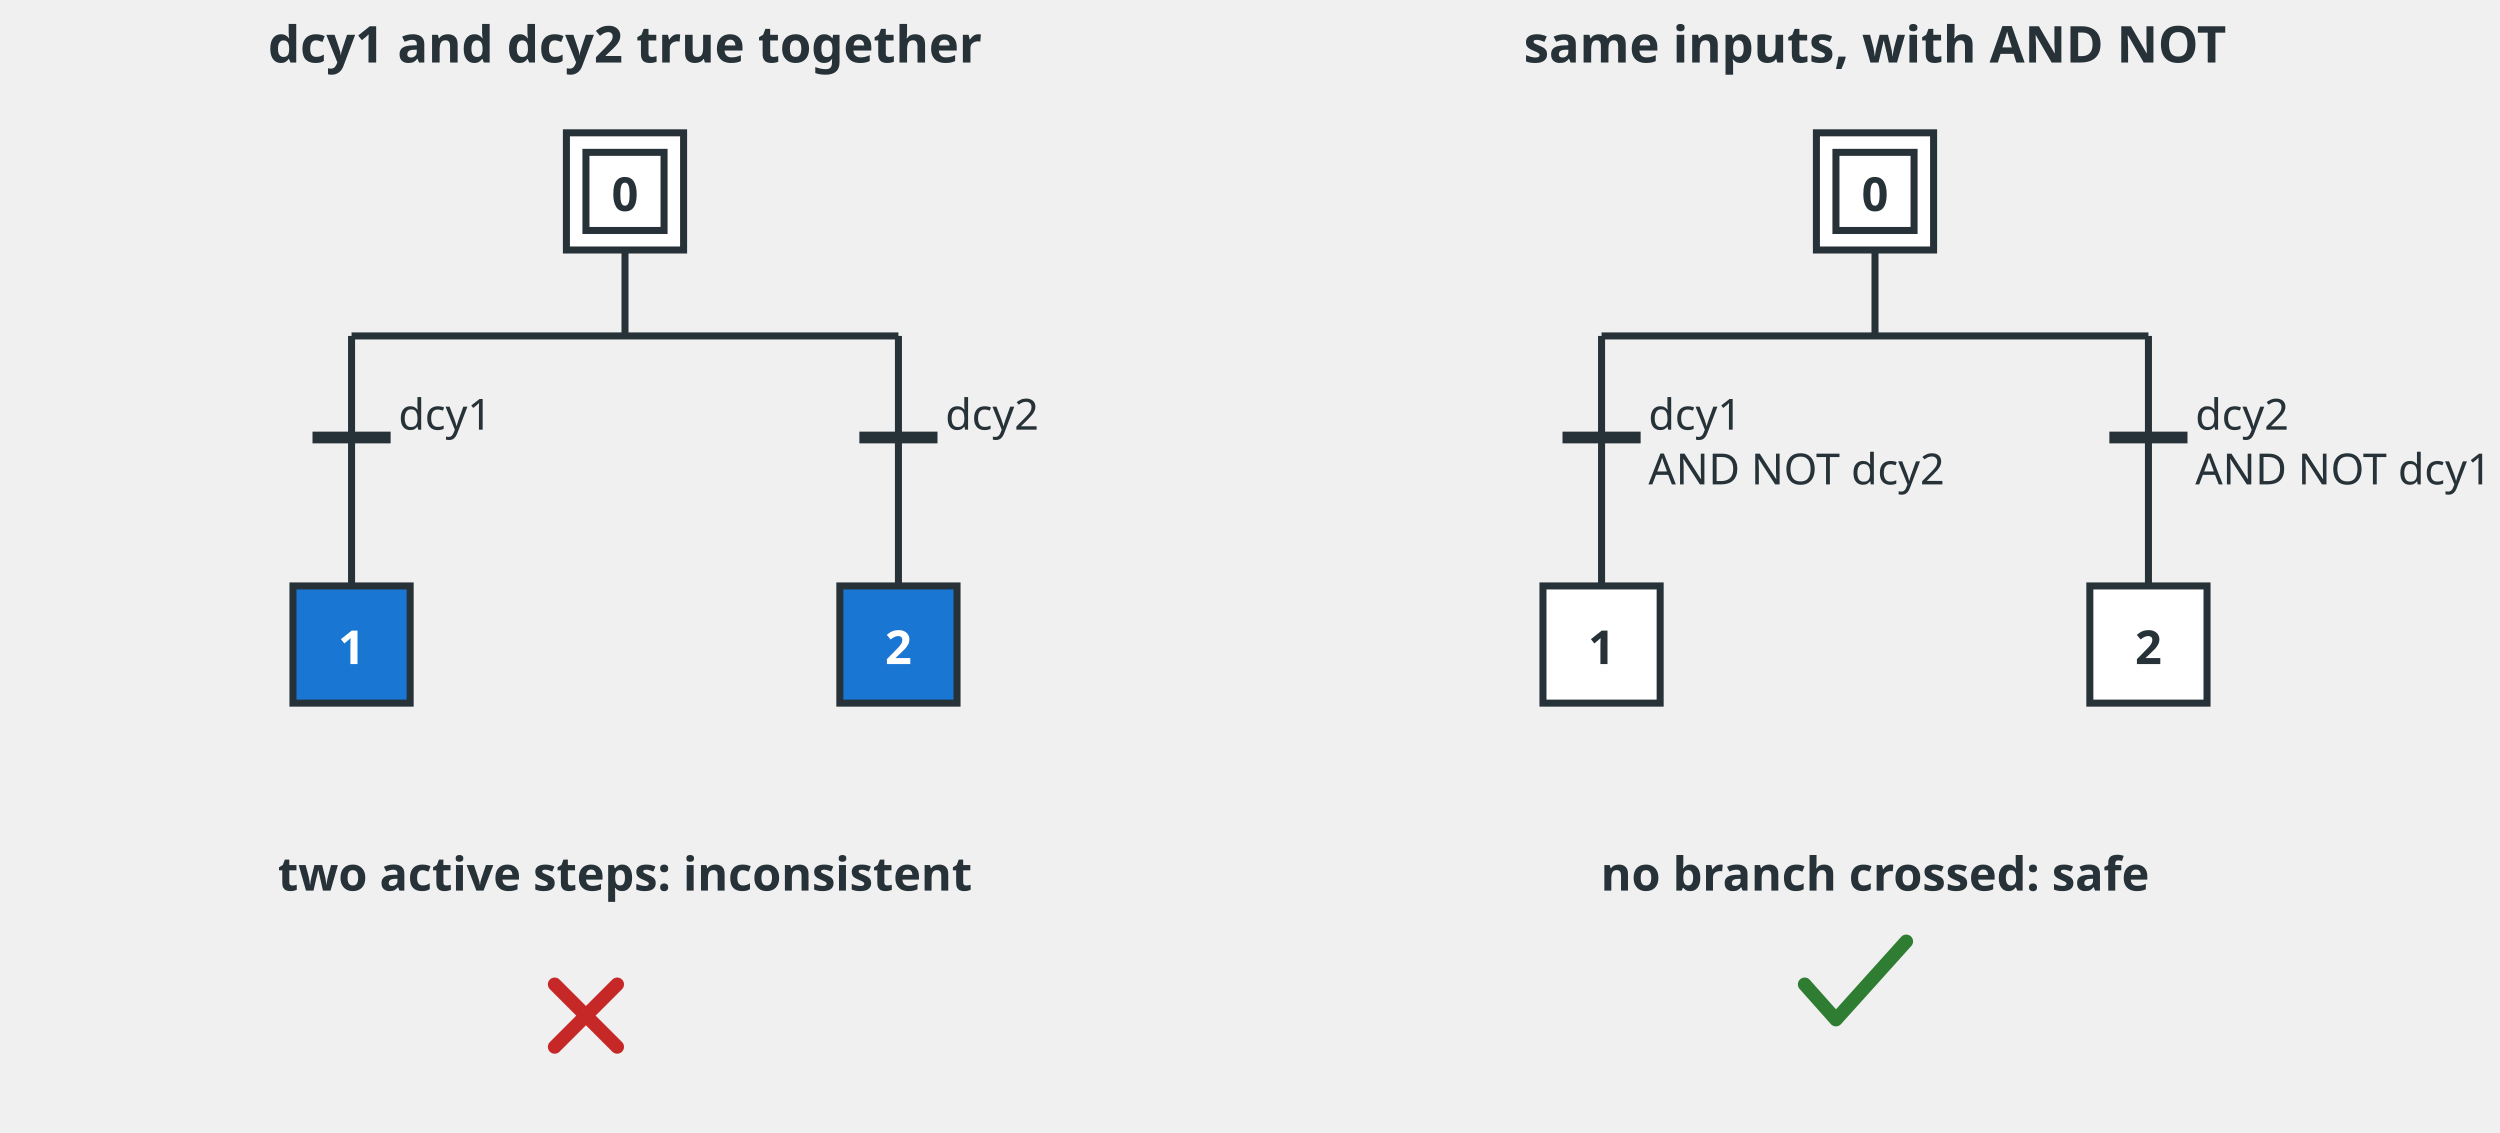
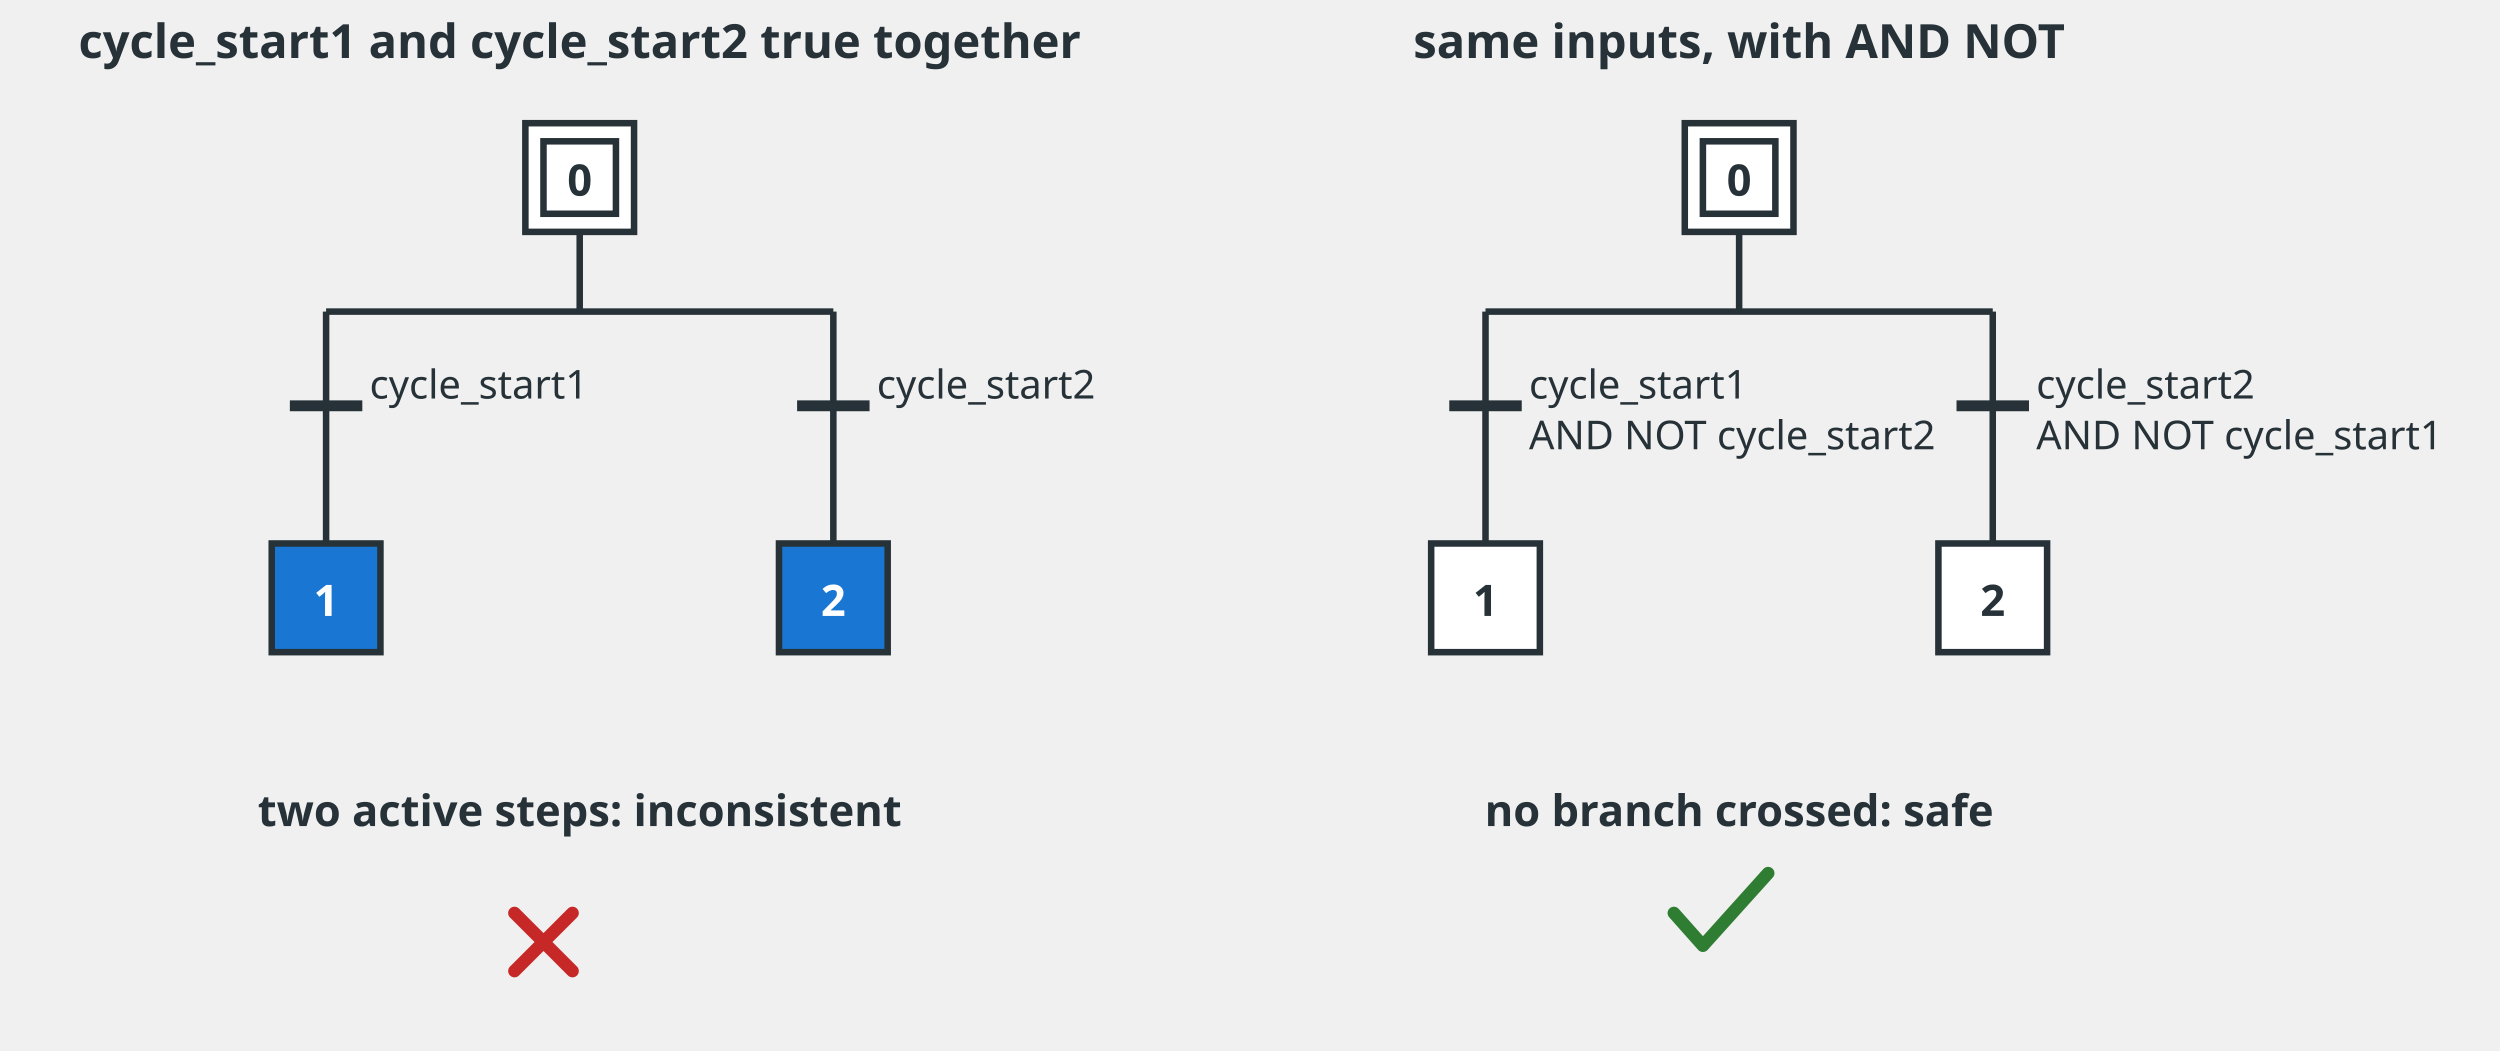
- <svg xmlns="http://www.w3.org/2000/svg" viewBox="0 0 640 290" font-family="sans-serif">
-   <text x="160" y="16" font-size="13" text-anchor="middle" fill="#263238" font-weight="bold">dcy1 and dcy2 true together</text>
+ <svg xmlns="http://www.w3.org/2000/svg" viewBox="0 0 690 290" font-family="sans-serif">
+   <text x="160" y="16" font-size="13" text-anchor="middle" fill="#263238" font-weight="bold">cycle_start1 and cycle_start2 true together</text>
  <rect x="145" y="34" width="30" height="30" fill="#fff" stroke="#263238" stroke-width="1.8" />
  <rect x="150" y="39" width="20" height="20" fill="none" stroke="#263238" stroke-width="1.8" />
  <text x="160" y="54" font-size="12" font-weight="bold" text-anchor="middle" fill="#263238">0</text>
  <line x1="160" y1="64" x2="160" y2="86" stroke="#263238" stroke-width="1.8" />
  <line x1="90" y1="86" x2="230" y2="86" stroke="#263238" stroke-width="1.8" />
  <line x1="90" y1="86" x2="90" y2="150" stroke="#263238" stroke-width="1.8" />
  <line x1="80" y1="112" x2="100" y2="112" stroke="#263238" stroke-width="3" />
-   <text x="102" y="110" font-size="11" text-anchor="start" fill="#263238">dcy1</text>
+   <text x="102" y="110" font-size="11" text-anchor="start" fill="#263238">cycle_start1</text>
  <rect x="75" y="150" width="30" height="30" fill="#1976d2" stroke="#263238" stroke-width="1.8" />
  <text x="90" y="170" font-size="12" font-weight="bold" text-anchor="middle" fill="#fff">1</text>
  <line x1="230" y1="86" x2="230" y2="150" stroke="#263238" stroke-width="1.8" />
  <line x1="220" y1="112" x2="240" y2="112" stroke="#263238" stroke-width="3" />
-   <text x="242" y="110" font-size="11" text-anchor="start" fill="#263238">dcy2</text>
+   <text x="242" y="110" font-size="11" text-anchor="start" fill="#263238">cycle_start2</text>
  <rect x="215" y="150" width="30" height="30" fill="#1976d2" stroke="#263238" stroke-width="1.8" />
  <text x="230" y="170" font-size="12" font-weight="bold" text-anchor="middle" fill="#fff">2</text>
  <text x="160" y="228" font-size="12" text-anchor="middle" fill="#263238" font-weight="bold">two active steps: inconsistent</text>
  <text x="480" y="16" font-size="13" text-anchor="middle" fill="#263238" font-weight="bold">same inputs, with AND NOT</text>
  <rect x="465" y="34" width="30" height="30" fill="#fff" stroke="#263238" stroke-width="1.8" />
  <rect x="470" y="39" width="20" height="20" fill="none" stroke="#263238" stroke-width="1.8" />
  <text x="480" y="54" font-size="12" font-weight="bold" text-anchor="middle" fill="#263238">0</text>
  <line x1="480" y1="64" x2="480" y2="86" stroke="#263238" stroke-width="1.8" />
  <line x1="410" y1="86" x2="550" y2="86" stroke="#263238" stroke-width="1.8" />
  <line x1="410" y1="86" x2="410" y2="150" stroke="#263238" stroke-width="1.8" />
  <line x1="400" y1="112" x2="420" y2="112" stroke="#263238" stroke-width="3" />
-   <text x="422" y="110" font-size="11" text-anchor="start" fill="#263238">dcy1</text>
-   <text x="422" y="124" font-size="11" text-anchor="start" fill="#263238">AND NOT dcy2</text>
+   <text x="422" y="110" font-size="11" text-anchor="start" fill="#263238">cycle_start1</text>
+   <text x="422" y="124" font-size="11" text-anchor="start" fill="#263238">AND NOT cycle_start2</text>
  <rect x="395" y="150" width="30" height="30" fill="#fff" stroke="#263238" stroke-width="1.8" />
  <text x="410" y="170" font-size="12" font-weight="bold" text-anchor="middle" fill="#263238">1</text>
  <line x1="550" y1="86" x2="550" y2="150" stroke="#263238" stroke-width="1.8" />
  <line x1="540" y1="112" x2="560" y2="112" stroke="#263238" stroke-width="3" />
-   <text x="562" y="110" font-size="11" text-anchor="start" fill="#263238">dcy2</text>
-   <text x="562" y="124" font-size="11" text-anchor="start" fill="#263238">AND NOT dcy1</text>
+   <text x="562" y="110" font-size="11" text-anchor="start" fill="#263238">cycle_start2</text>
+   <text x="562" y="124" font-size="11" text-anchor="start" fill="#263238">AND NOT cycle_start1</text>
  <rect x="535" y="150" width="30" height="30" fill="#fff" stroke="#263238" stroke-width="1.8" />
  <text x="550" y="170" font-size="12" font-weight="bold" text-anchor="middle" fill="#263238">2</text>
  <text x="480" y="228" font-size="12" text-anchor="middle" fill="#263238" font-weight="bold">no branch crossed: safe</text>
  <path d="M 142 252 l 16 16 M 158 252 l -16 16" fill="none" stroke="#c62828" stroke-width="3.5" stroke-linecap="round" />
  <path d="M 462 252 l 8 9 l 18 -20" fill="none" stroke="#2e7d32" stroke-width="3.5" stroke-linecap="round" stroke-linejoin="round" />
</svg>
